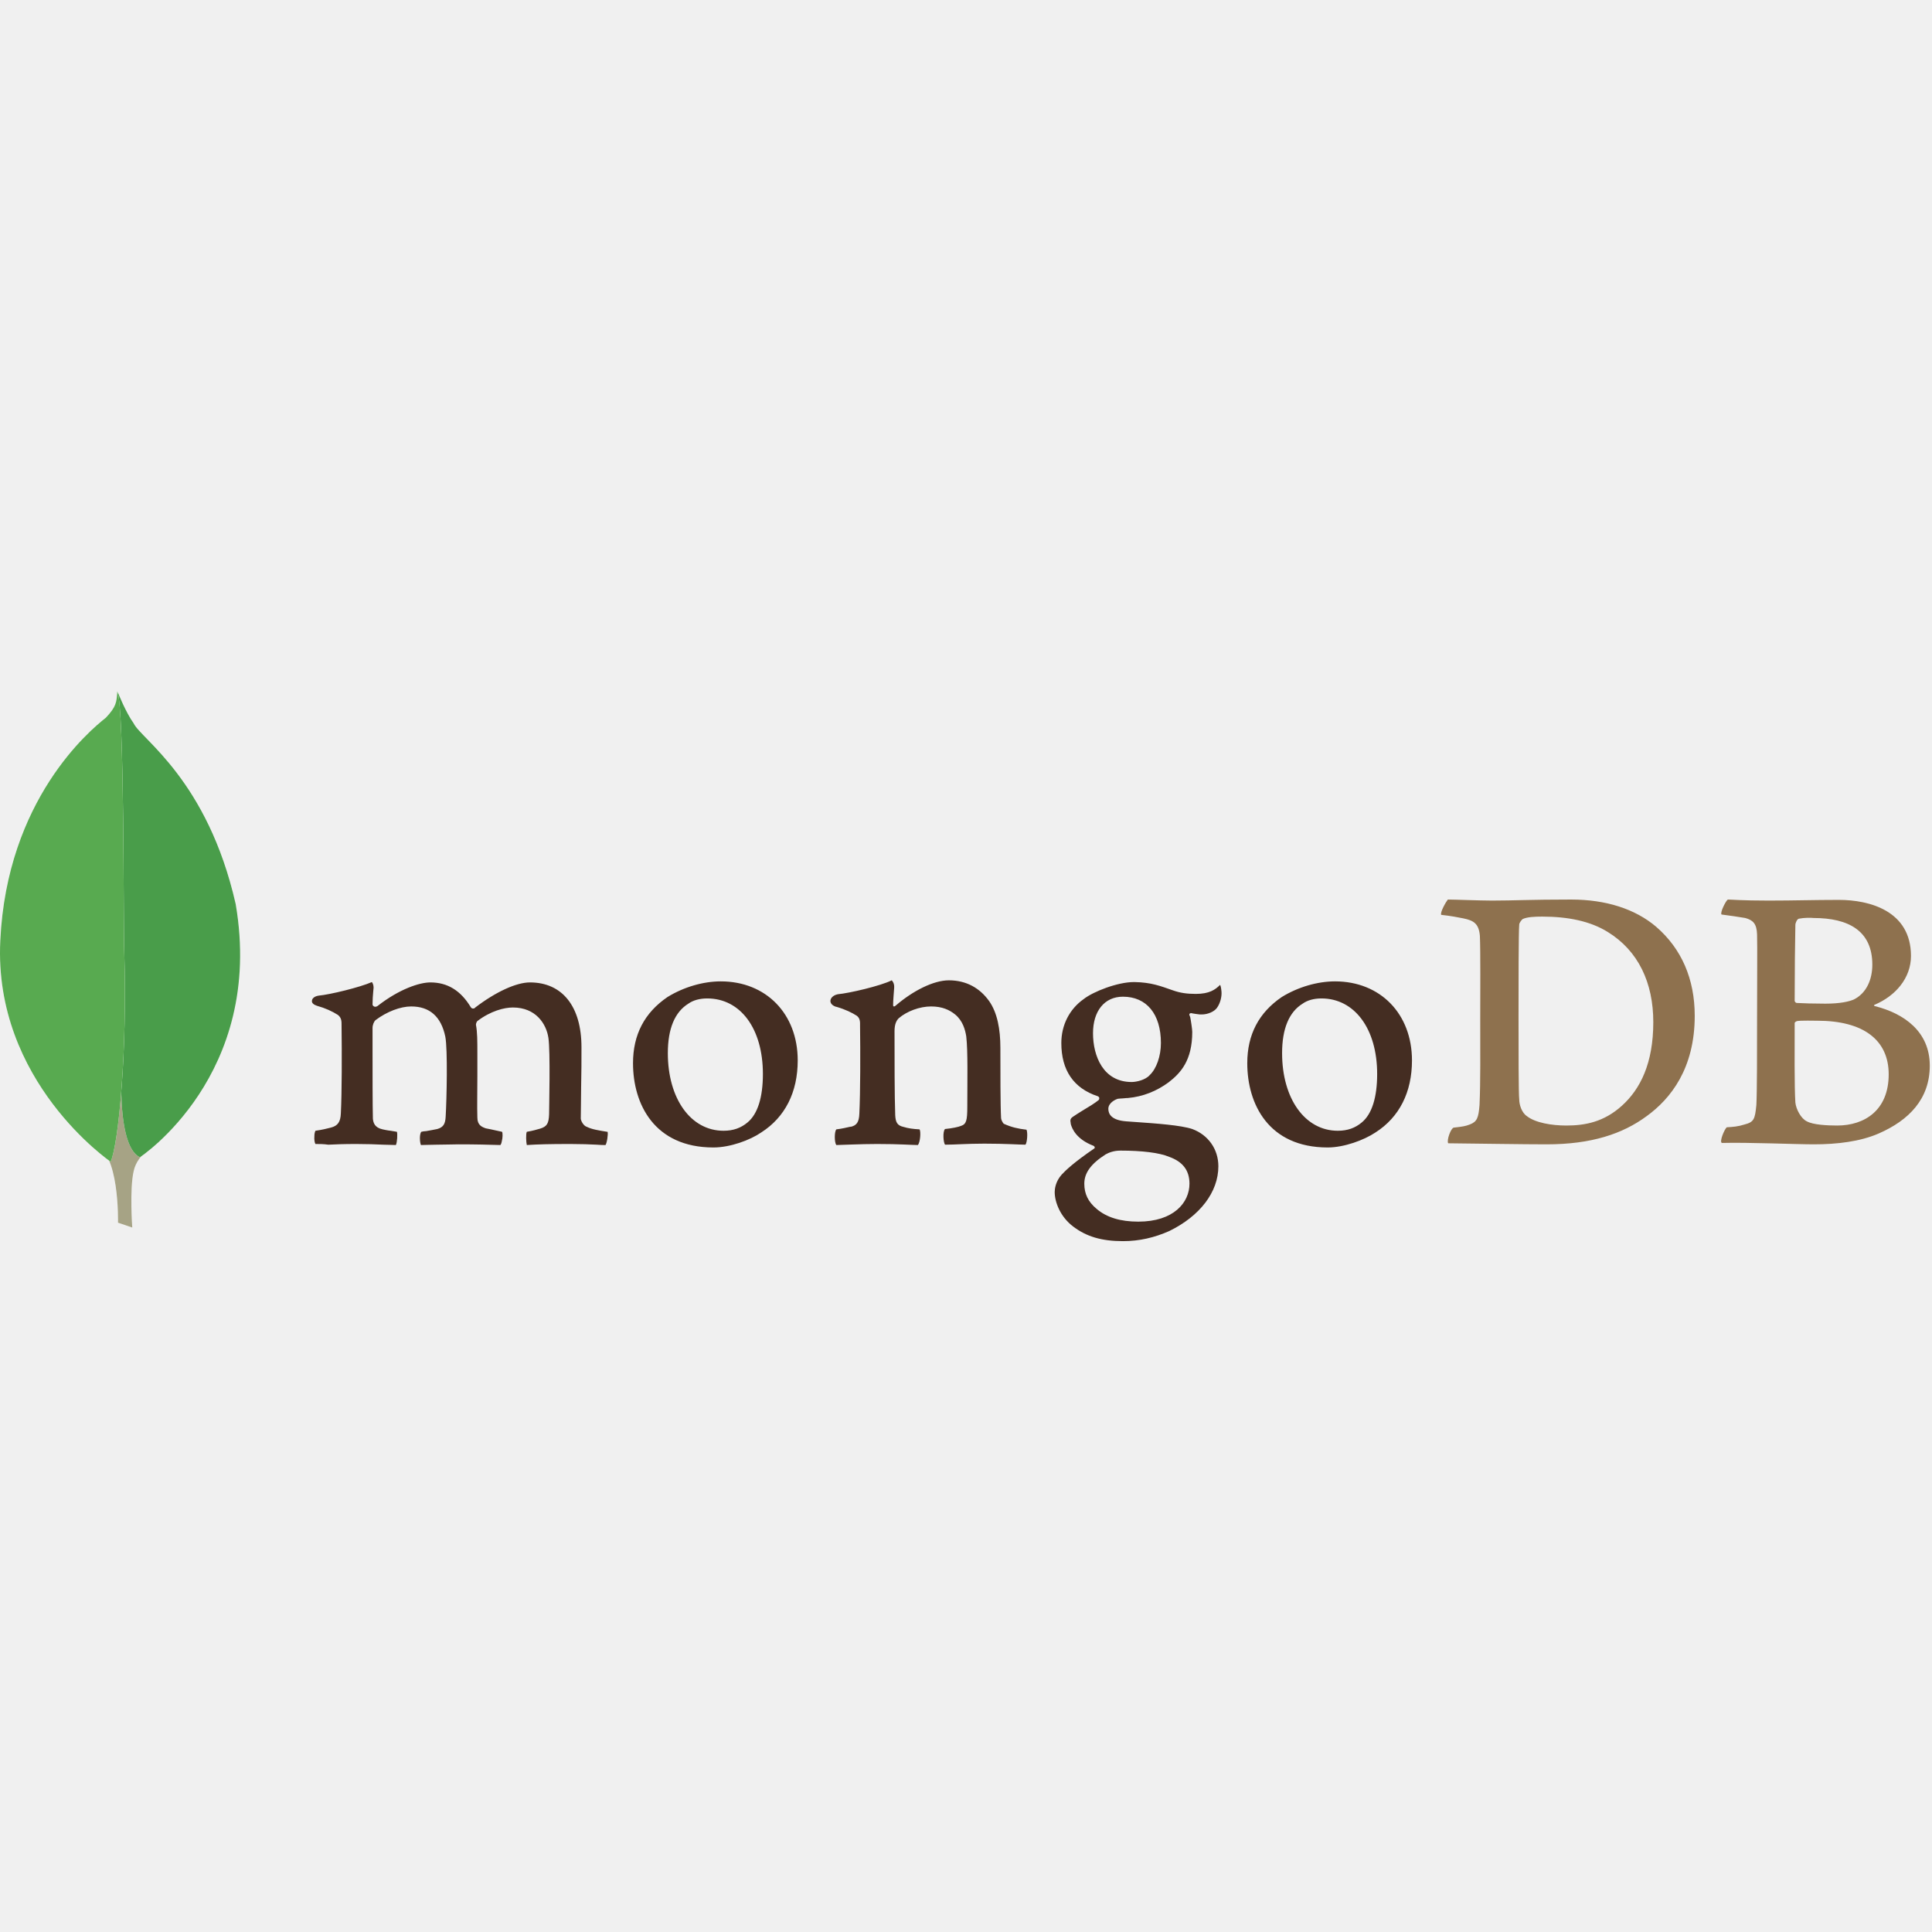
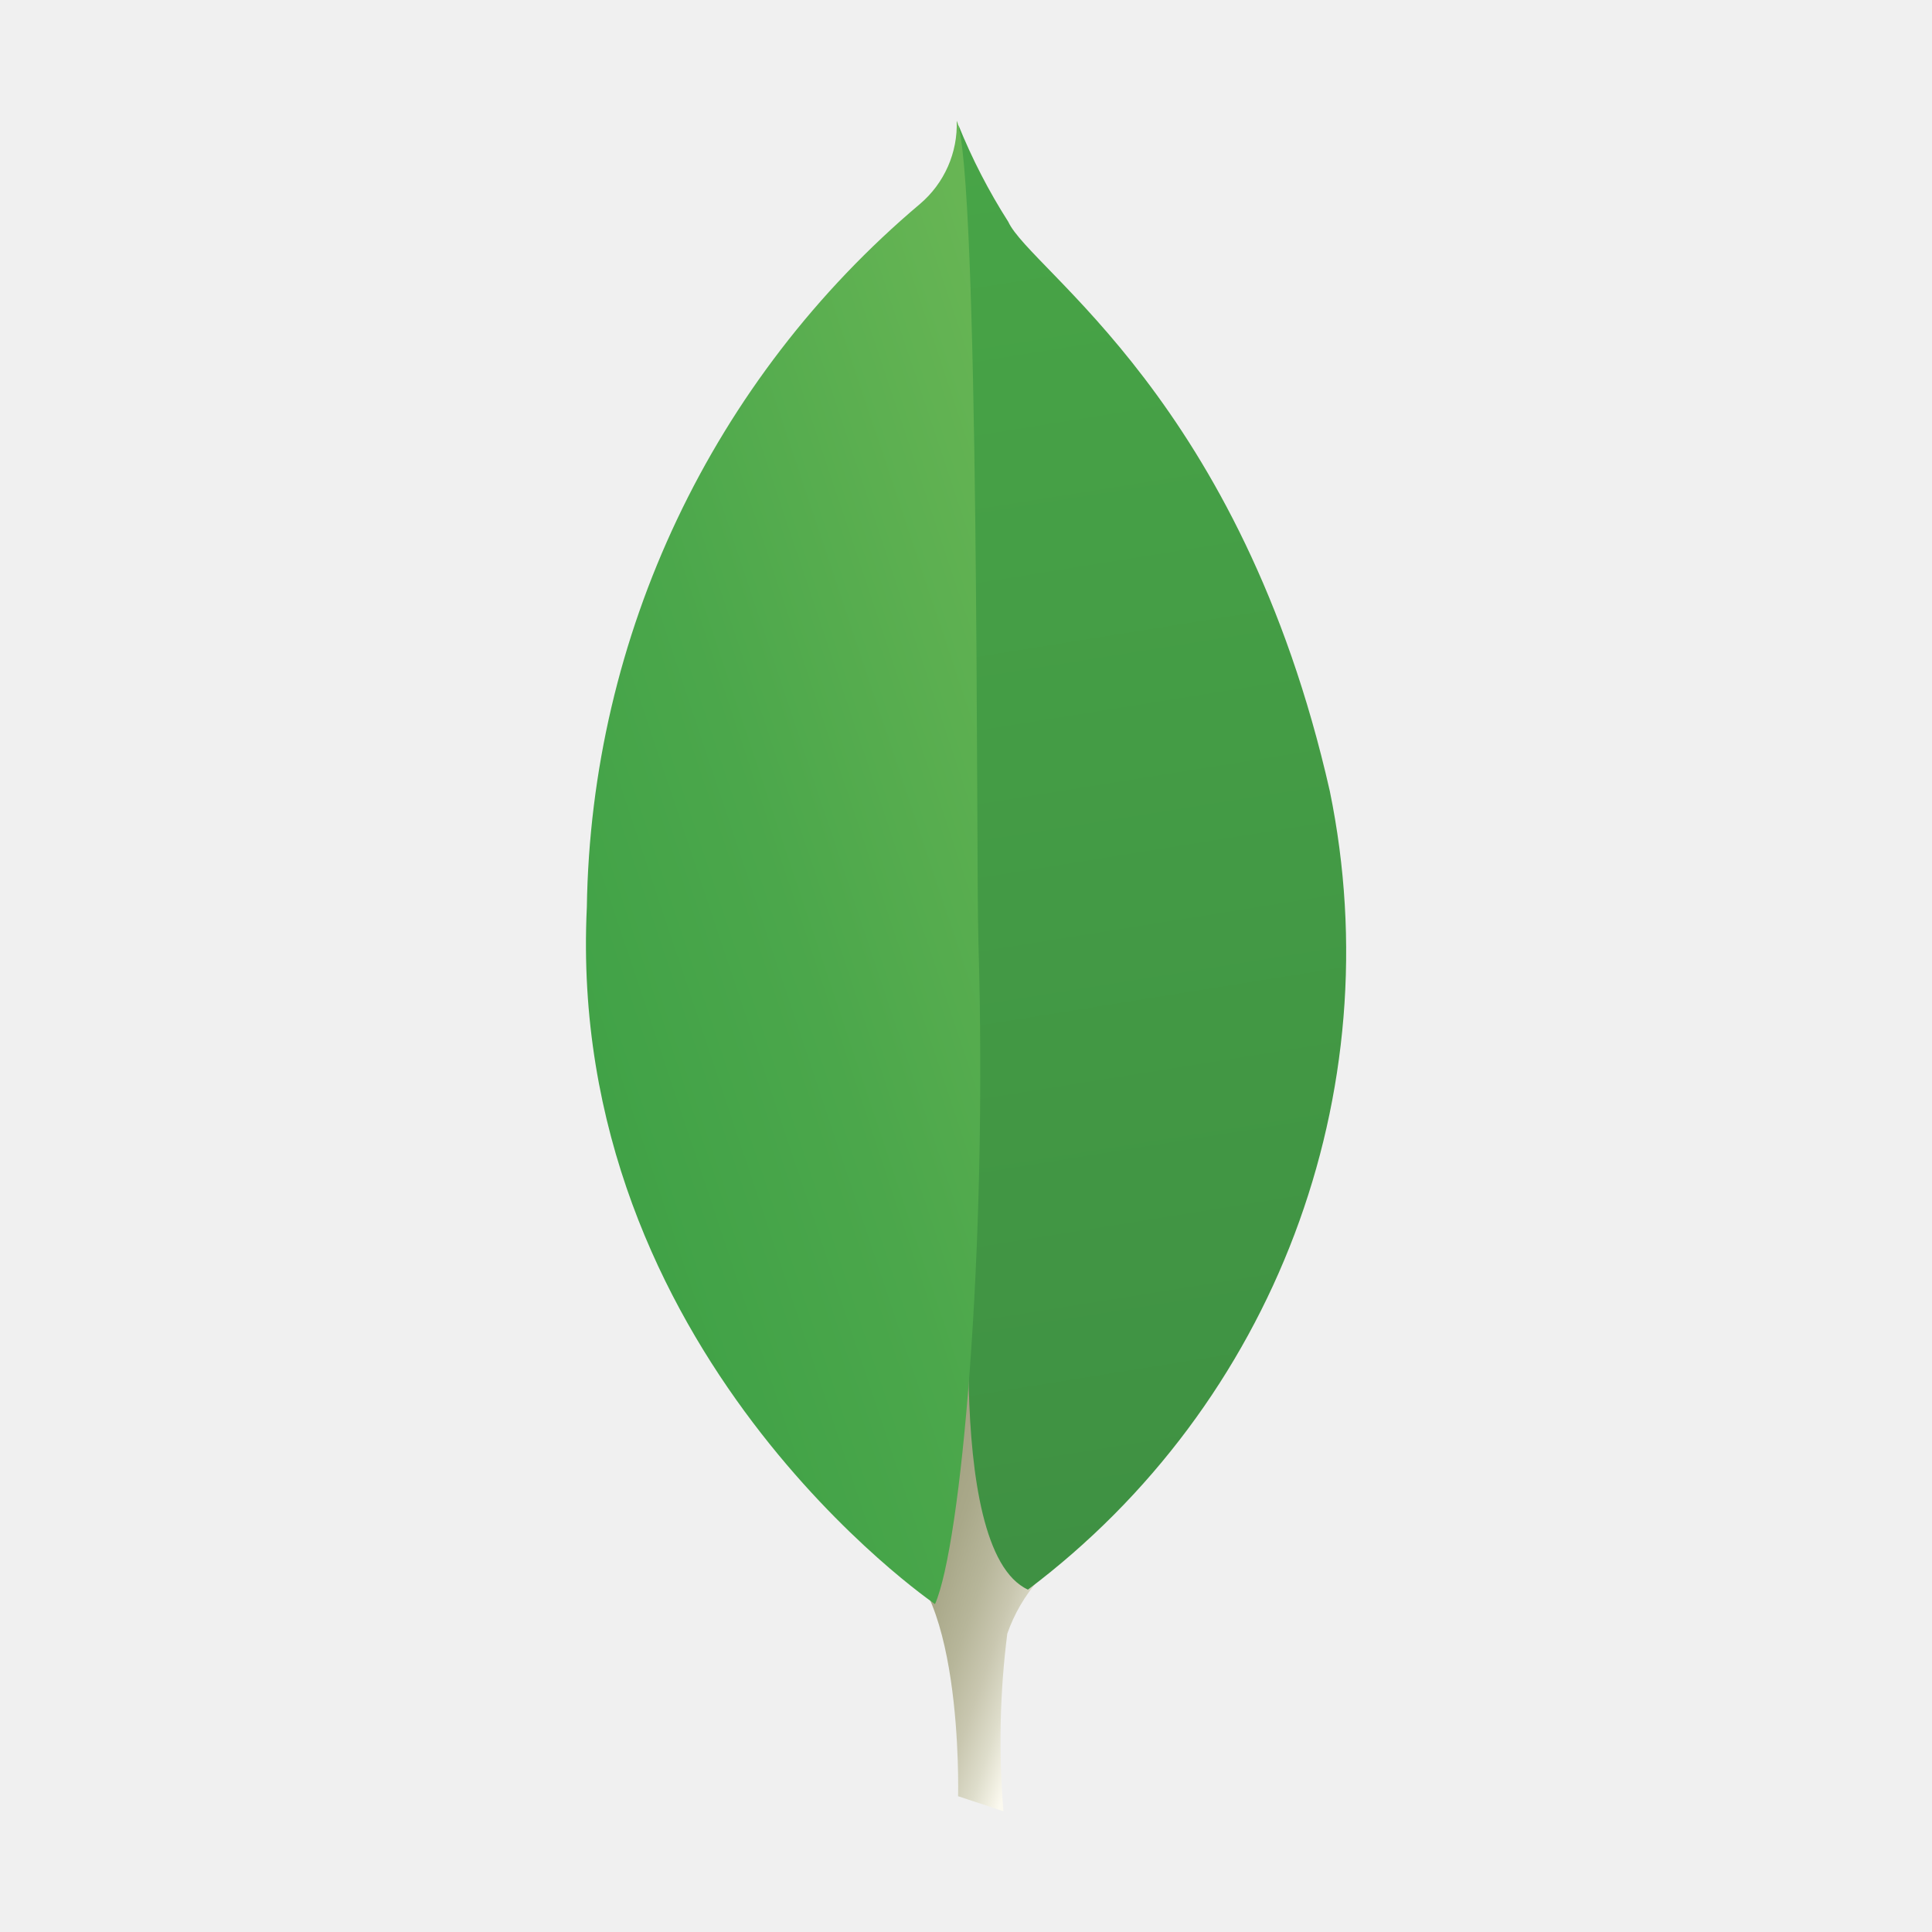
- <svg xmlns="http://www.w3.org/2000/svg" width="512px" height="512px" viewBox="0 -183 512 512" version="1.1">
-   <defs />
-   <g stroke="none" stroke-width="1" fill="none" fill-rule="evenodd">
-     <g>
-       <path d="M476.713,60.463 C476.252,60.555 475.791,61.57 475.791,62.124 C475.699,65.815 475.607,75.597 475.607,82.241 C475.607,82.426 475.883,82.795 476.16,82.795 C477.544,82.887 480.866,82.979 483.727,82.979 C487.695,82.979 490.002,82.426 491.295,81.873 C494.616,80.211 496.185,76.612 496.185,72.644 C496.185,63.693 489.91,60.278 480.589,60.278 C479.943,60.186 478.098,60.186 476.713,60.463 L476.713,60.463 L476.713,60.463 Z M500.523,101.713 C500.523,92.577 493.786,87.501 481.605,87.501 C481.051,87.501 477.175,87.409 476.252,87.593 C475.975,87.686 475.607,87.871 475.607,88.148 C475.607,94.699 475.514,105.128 475.791,109.187 C475.975,110.941 477.268,113.433 478.837,114.171 C480.497,115.094 484.281,115.278 486.865,115.278 C494.155,115.278 500.523,111.218 500.523,101.713 L500.523,101.713 L500.523,101.713 Z M457.889,55.388 C458.811,55.388 461.58,55.664 468.685,55.664 C475.422,55.664 480.774,55.48 487.326,55.48 C495.354,55.48 506.428,58.34 506.428,70.337 C506.428,76.243 502.275,80.95 496.831,83.257 C496.555,83.349 496.555,83.533 496.831,83.625 C504.582,85.564 511.412,90.362 511.412,99.406 C511.412,108.265 505.875,113.894 497.846,117.401 C492.955,119.523 486.865,120.261 480.682,120.261 C475.975,120.261 463.333,119.708 456.32,119.893 C455.582,119.615 456.966,116.293 457.611,115.74 C459.273,115.647 460.564,115.555 462.318,115.001 C464.81,114.356 465.086,113.617 465.455,109.834 C465.64,106.604 465.64,95.16 465.64,87.04 C465.64,75.874 465.733,68.307 465.64,64.616 C465.548,61.755 464.533,60.832 462.503,60.278 C460.934,60.002 458.35,59.632 456.227,59.356 C455.765,58.894 457.334,55.756 457.889,55.388 L457.889,55.388 L457.889,55.388 Z M404.641,112.787 C406.857,114.539 411.194,115.278 415.07,115.278 C420.053,115.278 425.036,114.356 429.835,110.018 C434.726,105.589 438.14,98.76 438.14,87.871 C438.14,77.442 434.172,68.952 426.051,63.97 C421.437,61.108 415.531,59.909 408.702,59.909 C406.672,59.909 404.734,60.002 403.535,60.555 C403.257,60.74 402.612,61.57 402.612,62.031 C402.427,63.877 402.427,78.088 402.427,86.394 C402.427,94.976 402.427,106.973 402.612,108.357 C402.612,109.742 403.257,111.864 404.641,112.787 L404.641,112.787 L404.641,112.787 Z M383.693,55.388 C385.447,55.388 392.183,55.664 395.413,55.664 C401.228,55.664 405.38,55.388 416.361,55.388 C425.589,55.388 433.341,57.879 438.878,62.585 C445.614,68.399 449.122,76.428 449.122,86.209 C449.122,100.144 442.754,108.173 436.386,112.787 C430.02,117.493 421.714,120.261 409.902,120.261 C403.627,120.261 392.83,120.077 383.878,119.984 L383.786,119.984 C383.325,119.154 384.524,115.924 385.262,115.832 C387.662,115.555 388.308,115.462 389.508,115.001 C391.445,114.263 391.815,113.248 392.092,109.834 C392.368,103.466 392.276,95.807 392.276,87.132 C392.276,80.95 392.368,68.86 392.183,64.984 C391.907,61.755 390.523,60.925 387.754,60.37 C386.37,60.094 384.524,59.724 381.941,59.448 C381.571,58.801 383.232,55.941 383.693,55.388 L383.693,55.388 L383.693,55.388 Z" fill="#8E714E" />
-       <path d="M272.033,116.385 C269.726,116.108 268.065,115.74 266.035,114.817 C265.758,114.632 265.296,113.71 265.296,113.34 C265.112,110.11 265.112,100.882 265.112,94.699 C265.112,89.716 264.282,85.379 262.159,82.334 C259.667,78.826 256.068,76.797 251.454,76.797 C247.394,76.797 241.949,79.565 237.427,83.441 C237.335,83.533 236.597,84.18 236.689,83.164 C236.689,82.149 236.874,80.119 236.966,78.735 C237.059,77.442 236.32,76.797 236.32,76.797 C233.367,78.273 225.062,80.211 222.016,80.488 C219.802,80.95 219.248,83.072 221.555,83.81 L221.648,83.81 C224.139,84.548 225.8,85.379 227.091,86.209 C228.014,86.948 227.922,87.963 227.922,88.794 C228.014,95.715 228.014,106.327 227.738,112.141 C227.646,114.448 227,115.278 225.339,115.647 L225.523,115.555 C224.231,115.832 223.216,116.108 221.647,116.293 C221.093,116.847 221.093,119.8 221.647,120.446 C222.662,120.446 228.014,120.169 232.445,120.169 C238.535,120.169 241.673,120.446 243.241,120.446 C243.887,119.708 244.072,116.939 243.703,116.293 C241.949,116.201 240.657,116.017 239.458,115.647 C237.797,115.278 237.335,114.448 237.242,112.51 C237.059,107.618 237.059,97.283 237.059,90.27 C237.059,88.332 237.612,87.409 238.165,86.855 C240.288,85.01 243.703,83.718 246.748,83.718 C249.701,83.718 251.639,84.641 253.115,85.841 C255.145,87.501 255.791,89.9 256.068,91.654 C256.529,95.622 256.345,103.466 256.345,110.295 C256.345,113.986 256.068,114.909 254.684,115.37 C254.038,115.647 252.377,116.017 250.439,116.201 C249.793,116.847 249.978,119.708 250.439,120.354 C253.115,120.354 256.253,120.077 260.867,120.077 C266.588,120.077 270.28,120.354 271.756,120.354 C272.217,119.8 272.402,117.124 272.033,116.385 L272.033,116.385 L272.033,116.385 Z M297.595,81.134 C292.704,81.134 289.659,84.918 289.659,90.823 C289.659,96.822 292.335,103.743 299.902,103.743 C301.194,103.743 303.594,103.189 304.7,101.897 C306.454,100.236 307.654,96.914 307.654,93.408 C307.654,85.748 303.87,81.134 297.595,81.134 L297.595,81.134 L297.595,81.134 Z M296.949,121.922 C295.104,121.922 293.811,122.476 292.981,122.938 C289.105,125.429 287.352,127.828 287.352,130.69 C287.352,133.365 288.367,135.487 290.582,137.333 C293.258,139.64 296.949,140.748 301.655,140.748 C311.068,140.748 315.221,135.672 315.221,130.69 C315.221,127.182 313.467,124.875 309.869,123.584 C307.285,122.476 302.578,121.922 296.949,121.922 L296.949,121.922 L296.949,121.922 Z M297.595,145.916 C291.966,145.916 287.905,144.716 284.399,142.04 C280.984,139.456 279.508,135.58 279.508,132.904 C279.508,132.166 279.693,130.135 281.354,128.29 C282.368,127.182 284.583,125.06 289.844,121.461 C290.028,121.369 290.12,121.277 290.12,121.092 C290.12,120.907 289.935,120.722 289.751,120.631 C285.414,118.97 284.122,116.293 283.752,114.817 L283.752,114.632 C283.661,114.078 283.476,113.525 284.307,112.971 C284.953,112.51 285.876,111.956 286.89,111.31 C288.459,110.387 290.12,109.372 291.135,108.541 C291.32,108.357 291.32,108.173 291.32,107.988 C291.32,107.803 291.135,107.618 290.951,107.527 C284.492,105.404 281.262,100.605 281.262,93.408 C281.262,88.701 283.384,84.456 287.167,81.78 C289.751,79.749 296.211,77.258 300.456,77.258 L300.733,77.258 C305.07,77.35 307.469,78.273 310.883,79.473 C312.729,80.119 314.483,80.395 316.882,80.395 C320.481,80.395 322.05,79.288 323.341,77.997 C323.434,78.181 323.619,78.643 323.711,79.842 C323.803,81.042 323.434,82.795 322.511,84.087 C321.773,85.102 320.112,85.841 318.451,85.841 L317.989,85.841 C316.328,85.656 315.59,85.471 315.59,85.471 L315.221,85.656 C315.129,85.841 315.221,86.025 315.313,86.302 L315.406,86.487 C315.59,87.317 315.959,89.808 315.959,90.455 C315.959,98.022 312.914,101.343 309.684,103.835 C306.546,106.142 302.948,107.618 298.887,107.988 C298.795,107.988 298.426,107.988 297.595,108.08 C297.134,108.08 296.488,108.173 296.395,108.173 L296.303,108.173 C295.565,108.357 293.72,109.28 293.72,110.848 C293.72,112.232 294.55,113.894 298.518,114.171 C299.348,114.263 300.179,114.263 301.102,114.356 C306.362,114.724 312.914,115.186 315.959,116.201 C320.204,117.769 322.88,121.553 322.88,126.075 C322.88,132.904 317.989,139.272 309.869,143.239 C305.901,144.993 301.932,145.916 297.595,145.916 L297.595,145.916 L297.595,145.916 Z M350.196,81.595 C348.258,81.595 346.504,82.056 345.212,82.979 C341.614,85.194 339.768,89.624 339.768,96.083 C339.768,108.173 345.858,116.663 354.533,116.663 C357.117,116.663 359.147,115.924 360.9,114.448 C363.576,112.232 364.961,107.803 364.961,101.62 C364.961,89.624 358.962,81.595 350.196,81.595 L350.196,81.595 L350.196,81.595 Z M351.857,121.092 C336.169,121.092 330.54,109.557 330.54,98.76 C330.54,91.193 333.585,85.379 339.675,81.226 C344.013,78.55 349.181,77.074 353.795,77.074 C365.791,77.074 374.189,85.656 374.189,98.022 C374.189,106.419 370.867,113.063 364.499,117.124 C361.454,119.154 356.194,121.092 351.856,121.092 L351.857,121.092 L351.857,121.092 Z M187.411,81.595 C185.473,81.595 183.72,82.056 182.427,82.979 C178.829,85.194 176.983,89.624 176.983,96.083 C176.983,108.173 183.073,116.663 191.748,116.663 C194.332,116.663 196.362,115.924 198.116,114.448 C200.791,112.232 202.176,107.803 202.176,101.62 C202.176,89.624 196.27,81.595 187.411,81.595 L187.411,81.595 L187.411,81.595 Z M189.072,121.092 C173.384,121.092 167.755,109.557 167.755,98.76 C167.755,91.193 170.8,85.379 176.89,81.226 C181.228,78.55 186.396,77.074 191.01,77.074 C203.007,77.074 211.404,85.656 211.404,98.022 C211.404,106.419 208.082,113.063 201.714,117.124 C198.761,119.154 193.501,121.092 189.072,121.092 L189.072,121.092 L189.072,121.092 Z M83.594,120.169 C83.409,119.893 83.225,119.062 83.317,118.047 C83.317,117.308 83.502,116.847 83.594,116.663 C85.532,116.385 86.547,116.108 87.654,115.832 C89.5,115.37 90.238,114.356 90.33,112.049 C90.608,106.512 90.608,95.991 90.515,88.701 L90.515,88.516 C90.515,87.686 90.515,86.67 89.5,85.932 C88.023,85.01 86.27,84.18 83.963,83.533 C83.132,83.257 82.579,82.795 82.671,82.241 C82.671,81.688 83.225,81.042 84.425,80.857 C87.47,80.58 95.406,78.643 98.543,77.258 C98.728,77.442 99.005,77.997 99.005,78.735 L98.913,79.749 C98.82,80.765 98.728,81.965 98.728,83.164 C98.728,83.533 99.097,83.81 99.466,83.81 C99.651,83.81 99.836,83.718 100.02,83.625 C105.926,79.011 111.278,77.35 114.046,77.35 C118.569,77.35 122.075,79.473 124.752,83.902 C124.936,84.18 125.121,84.271 125.398,84.271 C125.582,84.271 125.859,84.18 125.951,83.995 C131.396,79.842 136.84,77.35 140.439,77.35 C149.021,77.35 154.097,83.718 154.097,94.515 C154.097,97.56 154.097,101.528 154.005,105.128 C154.005,108.357 153.913,111.31 153.913,113.433 C153.913,113.894 154.558,115.37 155.574,115.647 C156.865,116.293 158.619,116.57 160.926,116.939 L161.018,116.939 C161.203,117.585 160.834,119.984 160.465,120.446 C159.911,120.446 159.08,120.446 158.158,120.354 C156.404,120.261 153.913,120.169 151.144,120.169 C145.423,120.169 142.47,120.261 139.608,120.446 C139.425,119.708 139.332,117.493 139.608,116.939 C141.27,116.663 142.1,116.385 143.116,116.108 C144.962,115.555 145.423,114.724 145.515,112.325 C145.515,110.572 145.884,95.622 145.33,92.023 C144.777,88.332 142.008,83.995 135.917,83.995 C133.61,83.995 130.012,84.918 126.505,87.593 C126.321,87.778 126.136,88.239 126.136,88.516 L126.136,88.609 C126.505,90.546 126.505,92.762 126.505,96.176 L126.505,102.174 C126.505,106.327 126.412,110.203 126.505,113.155 C126.505,115.186 127.705,115.647 128.72,116.017 C129.274,116.108 129.642,116.201 130.104,116.293 C130.935,116.478 131.765,116.663 133.057,116.939 C133.242,117.308 133.242,118.508 132.965,119.523 C132.872,120.077 132.687,120.354 132.596,120.446 C129.458,120.354 126.228,120.261 121.522,120.261 C120.138,120.261 117.738,120.354 115.708,120.354 C114.046,120.354 112.478,120.446 111.556,120.446 C111.463,120.261 111.278,119.615 111.278,118.6 C111.278,117.769 111.463,117.124 111.648,116.939 C112.109,116.847 112.478,116.755 112.94,116.755 C114.046,116.57 114.969,116.385 115.892,116.201 C117.461,115.74 118.015,114.909 118.107,112.879 C118.384,108.265 118.661,95.069 118.015,91.746 C116.908,86.394 113.863,83.718 108.971,83.718 C106.111,83.718 102.511,85.102 99.559,87.317 C99.097,87.686 98.728,88.609 98.728,89.439 L98.728,94.884 C98.728,101.528 98.728,109.834 98.82,113.433 C98.913,114.539 99.281,115.832 101.404,116.293 C101.866,116.385 102.604,116.57 103.527,116.663 L105.188,116.939 C105.373,117.493 105.28,119.708 104.911,120.446 C103.988,120.446 102.881,120.354 101.588,120.354 C99.651,120.261 97.159,120.169 94.391,120.169 C91.161,120.169 88.854,120.261 87.008,120.354 C85.716,120.169 84.701,120.169 83.594,120.169 L83.594,120.169 L83.594,120.169 Z" fill="#442D22" />
-       <g>
-         <path d="M35.053,142.317 L31.27,141.024 C31.27,141.024 31.732,121.738 24.811,120.354 C20.197,115.001 25.549,-106.659 42.159,119.615 C42.159,119.615 36.438,122.476 35.423,127.367 C34.315,132.166 35.053,142.317 35.053,142.317 L35.053,142.317 L35.053,142.317 Z" fill="#FFFFFF" />
-         <path d="M35.053,142.317 L31.27,141.024 C31.27,141.024 31.732,121.738 24.811,120.354 C20.197,115.001 25.549,-106.659 42.159,119.615 C42.159,119.615 36.438,122.476 35.423,127.367 C34.315,132.166 35.053,142.317 35.053,142.317 L35.053,142.317 L35.053,142.317 Z" fill="#A6A385" />
-         <path d="M37.084,123.676 C37.084,123.676 70.213,101.897 62.461,56.587 C54.987,23.643 37.36,12.846 35.423,8.693 C33.301,5.74 31.27,0.572 31.27,0.572 L32.655,92.207 C32.655,92.3 29.794,120.261 37.084,123.676" fill="#FFFFFF" />
-         <path d="M37.084,123.676 C37.084,123.676 70.213,101.897 62.461,56.587 C54.987,23.643 37.36,12.846 35.423,8.693 C33.301,5.74 31.27,0.572 31.27,0.572 L32.655,92.207 C32.655,92.3 29.794,120.261 37.084,123.676" fill="#499D4A" />
-         <path d="M29.333,124.875 C29.333,124.875 -1.767,103.65 0.079,66.277 C1.832,28.903 23.795,10.539 28.04,7.216 C30.809,4.264 30.901,3.156 31.086,0.203 C33.024,4.356 32.655,62.309 32.931,69.137 C33.762,95.437 31.455,119.893 29.333,124.875 L29.333,124.875 L29.333,124.875 Z" fill="#FFFFFF" />
-         <path d="M29.333,124.875 C29.333,124.875 -1.767,103.65 0.079,66.277 C1.832,28.903 23.795,10.539 28.04,7.216 C30.809,4.264 30.901,3.156 31.086,0.203 C33.024,4.356 32.655,62.309 32.931,69.137 C33.762,95.437 31.455,119.893 29.333,124.875 L29.333,124.875 L29.333,124.875 Z" fill="#58AA50" />
-       </g>
-     </g>
-   </g>
+ <svg xmlns="http://www.w3.org/2000/svg" width="32px" height="32px" viewBox="0 0 32 32">
+   <defs>
+     <linearGradient id="a" x1="-645.732" y1="839.188" x2="-654.59" y2="839.25" gradientTransform="matrix(-0.977, -0.323, -0.29, 0.877, -375.944, -928.287)" gradientUnits="userSpaceOnUse">
+       <stop offset="0.231" stop-color="#999875" />
+       <stop offset="0.563" stop-color="#9b9977" />
+       <stop offset="0.683" stop-color="#a09f7e" />
+       <stop offset="0.768" stop-color="#a9a889" />
+       <stop offset="0.837" stop-color="#b7b69a" />
+       <stop offset="0.896" stop-color="#c9c7b0" />
+       <stop offset="0.948" stop-color="#deddcb" />
+       <stop offset="0.994" stop-color="#f8f6eb" />
+       <stop offset="1" stop-color="#fbf9ef" />
+     </linearGradient>
+     <linearGradient id="b" x1="-644.287" y1="823.405" x2="-657.028" y2="845.476" gradientTransform="matrix(-0.977, -0.323, -0.29, 0.877, -375.944, -928.287)" gradientUnits="userSpaceOnUse">
+       <stop offset="0" stop-color="#48a547" />
+       <stop offset="1" stop-color="#3f9143" />
+     </linearGradient>
+     <linearGradient id="c" x1="-643.386" y1="839.485" x2="-652.418" y2="833.417" gradientTransform="matrix(-0.977, -0.323, -0.29, 0.877, -375.944, -928.287)" gradientUnits="userSpaceOnUse">
+       <stop offset="0" stop-color="#41a247" />
+       <stop offset="0.352" stop-color="#4ba74b" />
+       <stop offset="0.956" stop-color="#67b554" />
+       <stop offset="1" stop-color="#69b655" />
+     </linearGradient>
+   </defs>
+   <path d="M16.62,30l-.751-.249s.1-3.8-1.275-4.067c-.9-1.048.133-44.741,3.423-.149a2.712,2.712,0,0,0-1.333,1.523A14.1,14.1,0,0,0,16.62,30Z" style="fill:url(#a)" />
+   <path d="M17.026,26.329a13.223,13.223,0,0,0,5-13.225C20.556,6.619,17.075,4.487,16.7,3.673a9.792,9.792,0,0,1-.825-1.6l.277,18.069S15.578,25.664,17.026,26.329Z" style="fill:url(#b)" />
+   <path d="M15.487,26.569S9.366,22.4,9.72,15.025A15.54,15.54,0,0,1,15.239,3.377,1.725,1.725,0,0,0,15.846,2c.381.82.319,12.243.359,13.579C16.36,20.776,15.916,25.588,15.487,26.569Z" style="fill:url(#c)" />
</svg>
